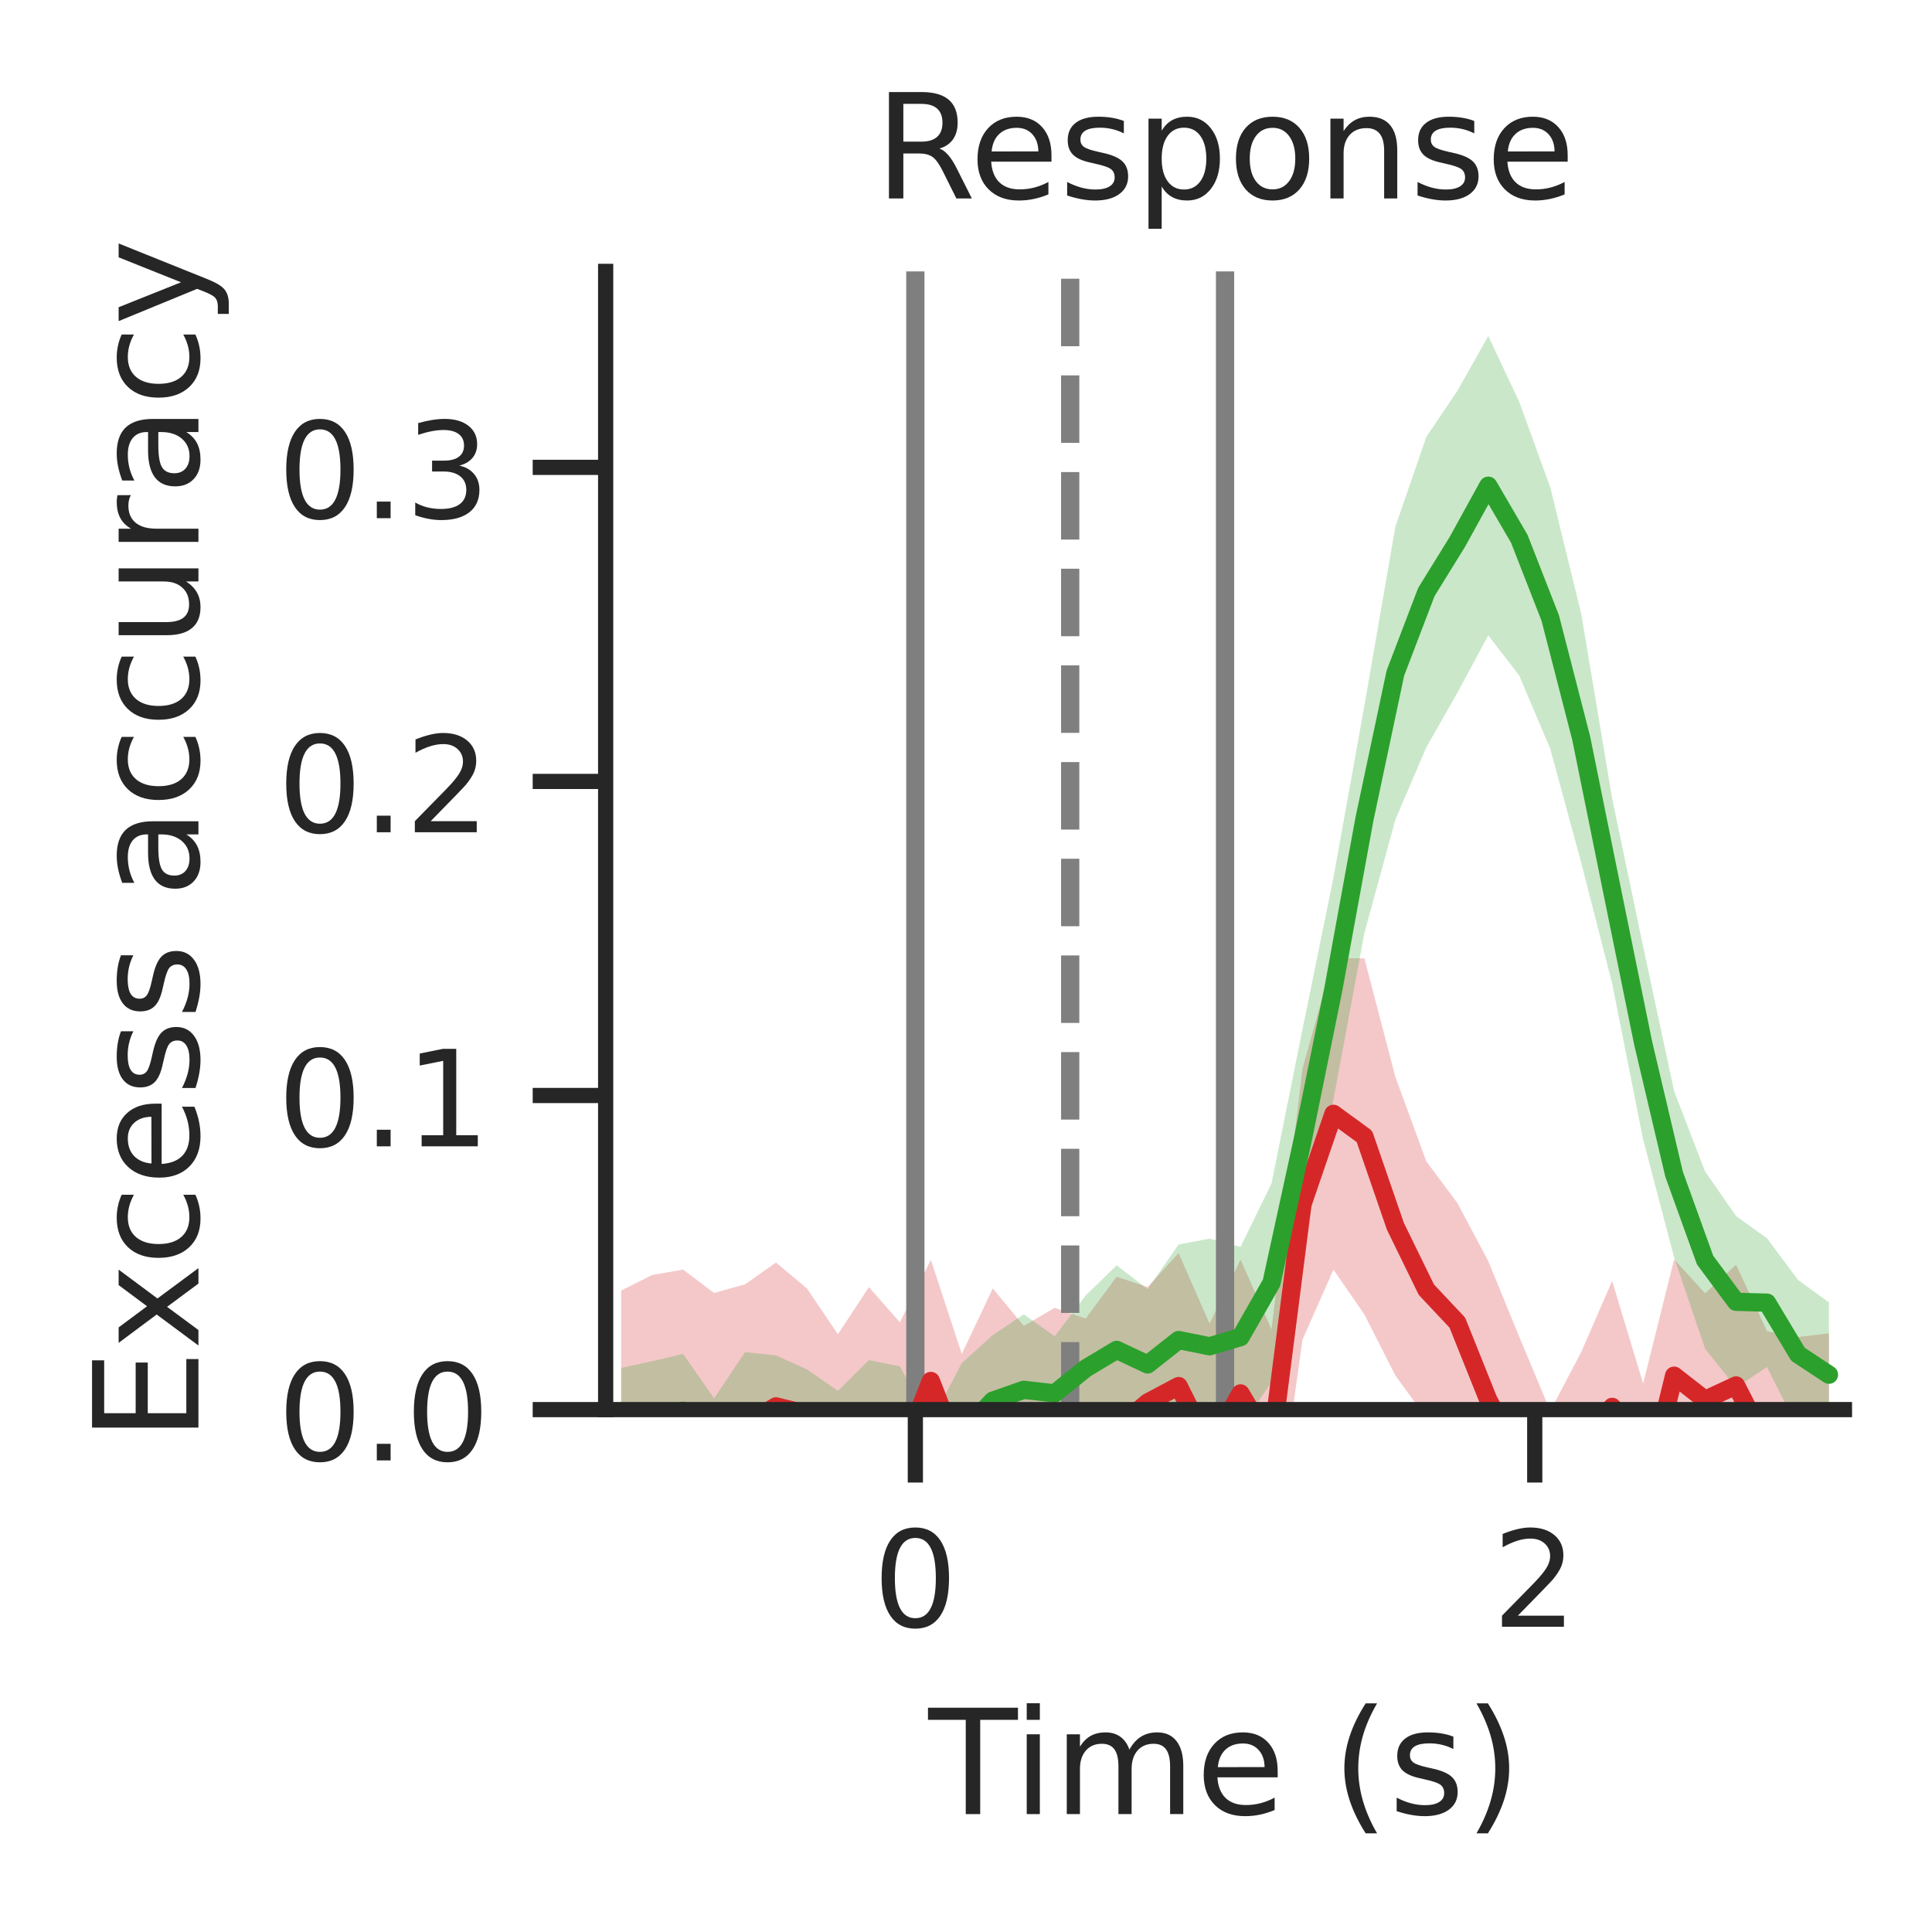
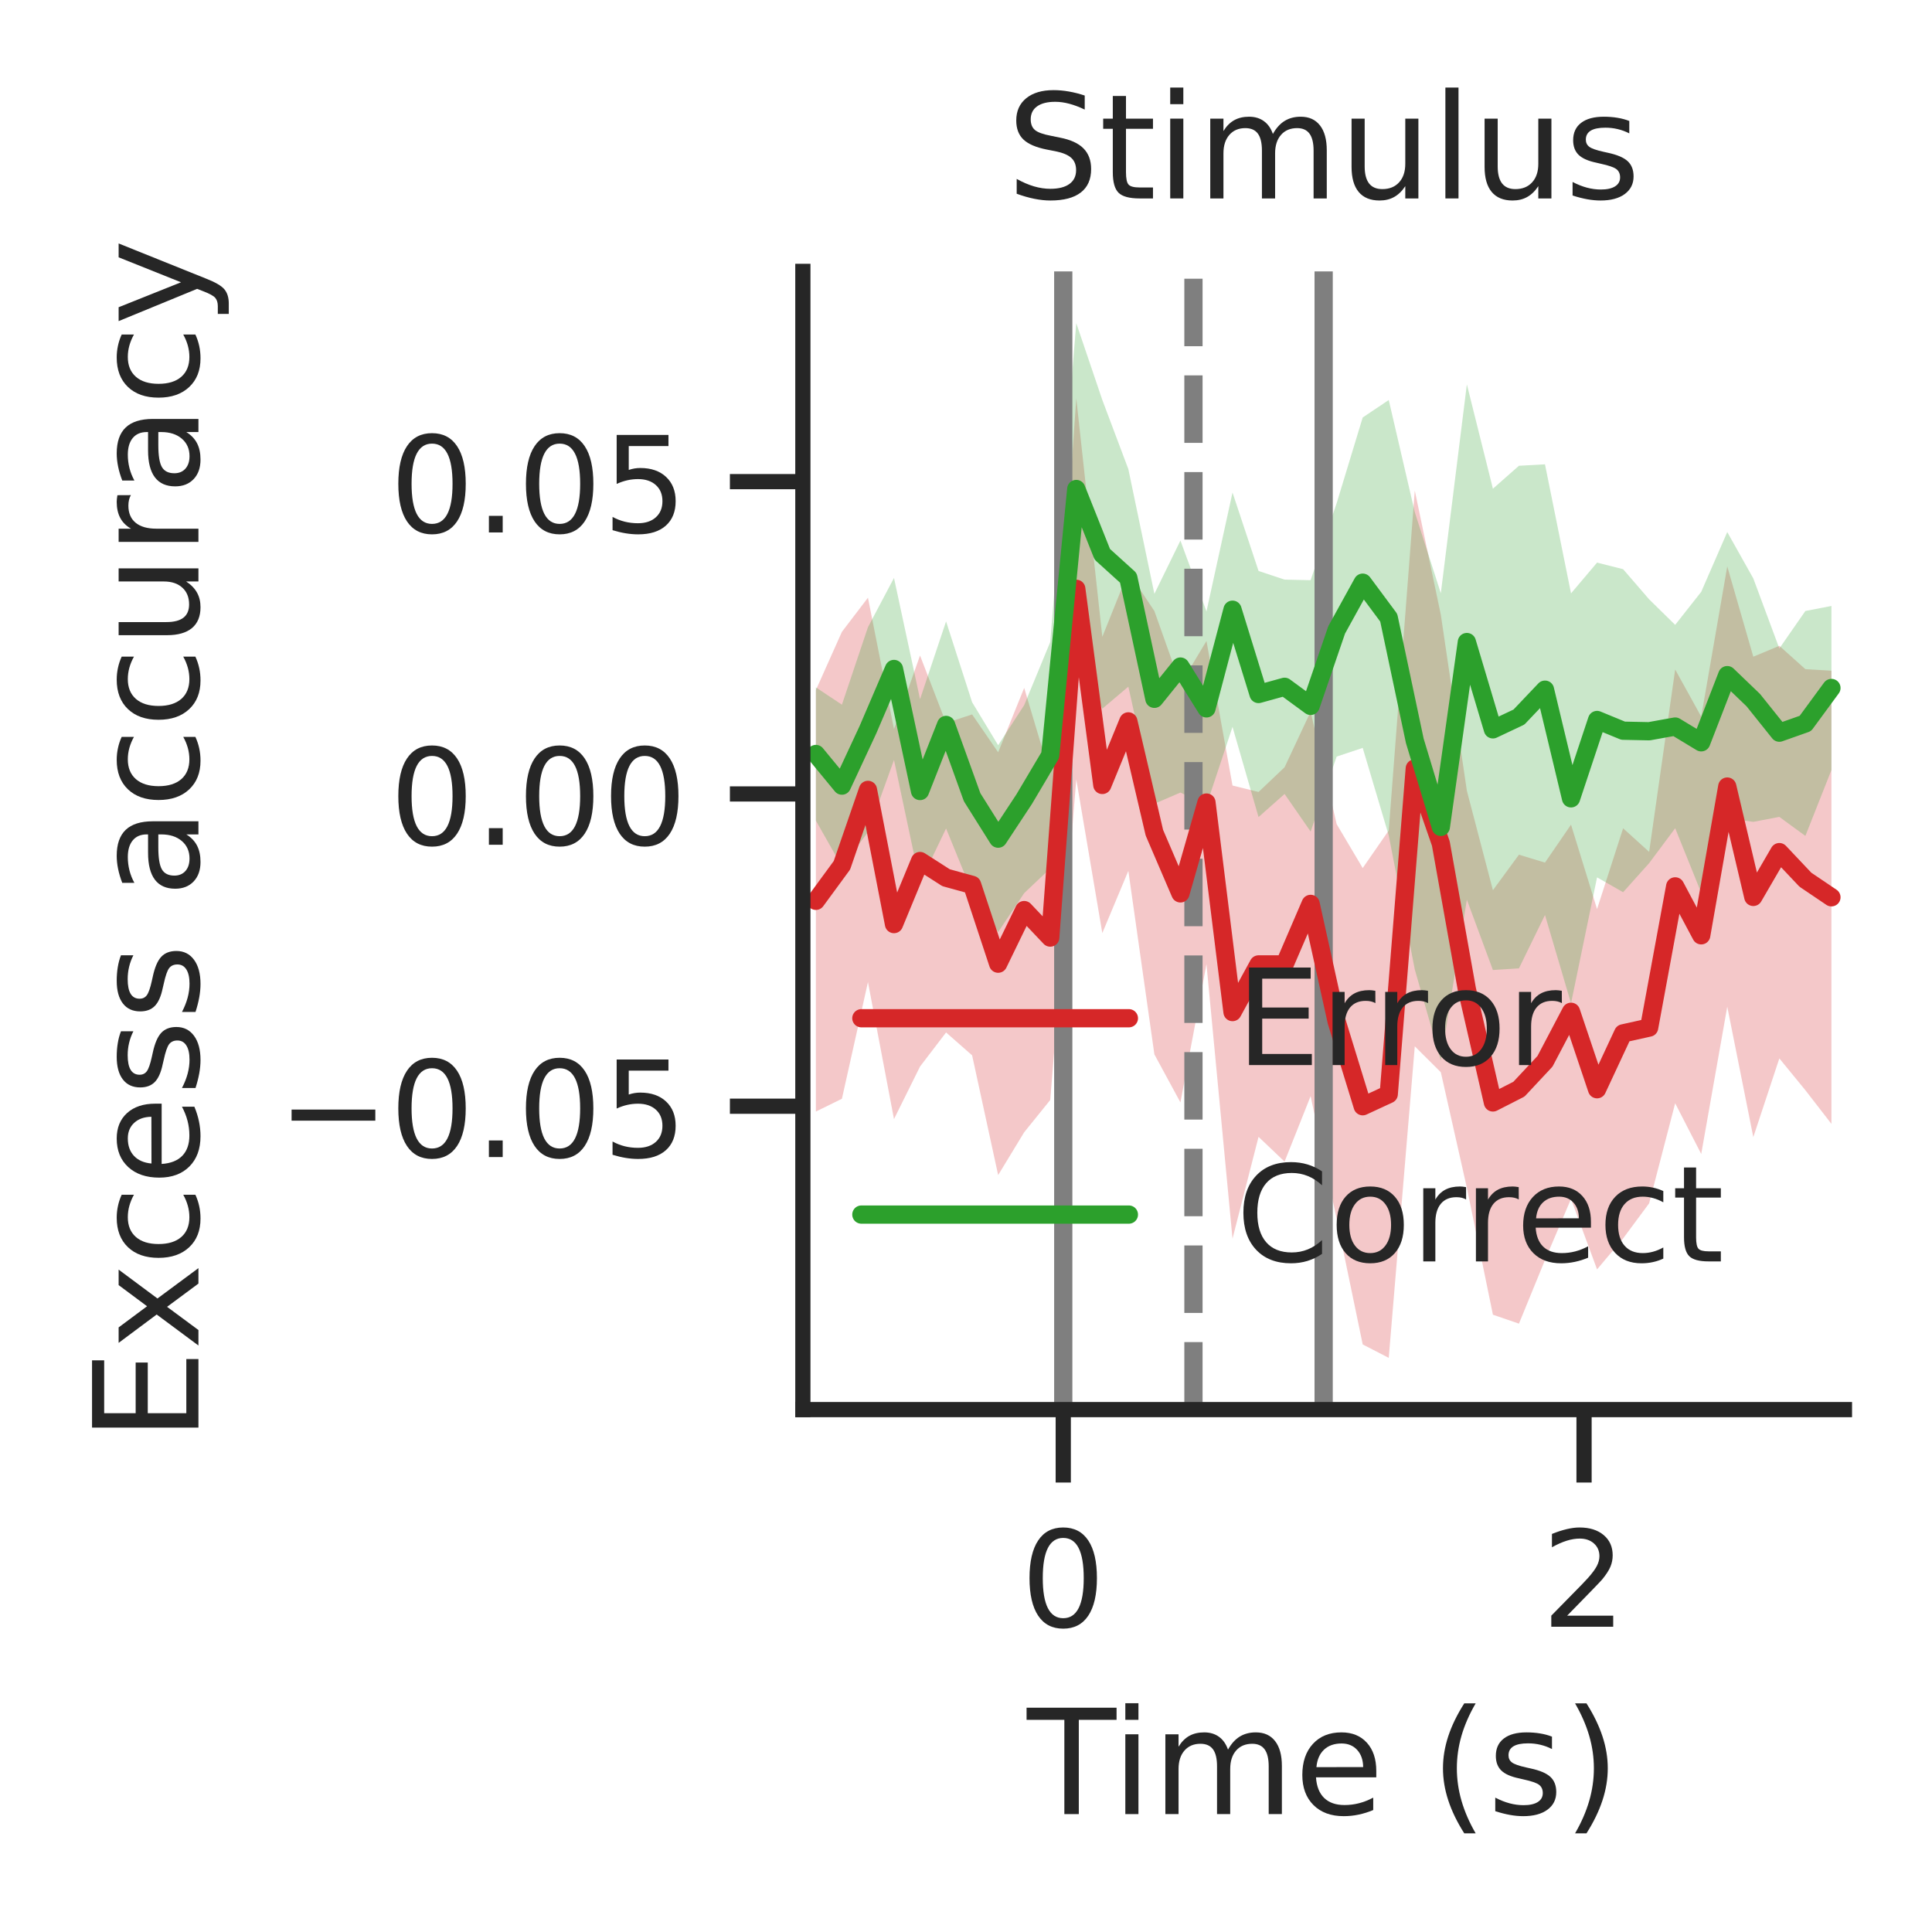
<svg xmlns="http://www.w3.org/2000/svg" xmlns:xlink="http://www.w3.org/1999/xlink" width="158.88pt" height="158.88pt" viewBox="0 0 158.88 158.88" version="1.1">
  <defs>
    <style type="text/css">*{stroke-linejoin: round; stroke-linecap: butt}</style>
  </defs>
  <g id="figure_1">
    <g id="patch_1">
      <path d="M 0 158.88  L 158.88 158.88  L 158.88 0  L 0 0  z " style="fill: #ffffff" />
    </g>
    <g id="axes_1">
      <g id="patch_2">
-         <path d="M 49.807 115.92  L 151.68 115.92  L 151.68 22.318  L 49.807 22.318  z " style="fill: #ffffff" />
+         <path d="M 66.024 115.92  L 151.68 115.92  L 151.68 22.318  L 66.024 22.318  z " style="fill: #ffffff" />
      </g>
      <g id="matplotlib.axis_1">
        <g id="xtick_1">
          <g id="line2d_1">
            <defs>
-               <path id="me5265938bd" d="M 0 0  L 0 6  " style="stroke: #262626; stroke-width: 1.25" />
-             </defs>
-             <g>
-               <use xlink:href="#me5265938bd" x="75.275" y="115.92" style="fill: #262626; stroke: #262626; stroke-width: 1.25" />
+               <path id="m638b751634" d="M 0 0  L 0 6  " style="stroke: #262626; stroke-width: 1.25" />
+             </defs>
+             <g>
+               <use xlink:href="#m638b751634" x="87.438" y="115.92" style="fill: #262626; stroke: #262626; stroke-width: 1.25" />
            </g>
          </g>
          <g id="text_1">
-             <g style="fill: #262626" transform="translate(71.7759 133.7781) scale(0.11 -0.11)">
+             <g style="fill: #262626" transform="translate(83.9382 133.7781) scale(0.11 -0.11)">
              <defs>
                <path id="DejaVuSans-30" d="M 2034 4250  Q 1547 4250 1301 3770  Q 1056 3291 1056 2328  Q 1056 1369 1301 889  Q 1547 409 2034 409  Q 2525 409 2770 889  Q 3016 1369 3016 2328  Q 3016 3291 2770 3770  Q 2525 4250 2034 4250  z M 2034 4750  Q 2819 4750 3233 4129  Q 3647 3509 3647 2328  Q 3647 1150 3233 529  Q 2819 -91 2034 -91  Q 1250 -91 836 529  Q 422 1150 422 2328  Q 422 3509 836 4129  Q 1250 4750 2034 4750  z " transform="scale(0.015625)" />
              </defs>
              <use xlink:href="#DejaVuSans-30" />
            </g>
          </g>
        </g>
        <g id="xtick_2">
          <g id="line2d_2">
            <g>
-               <use xlink:href="#me5265938bd" x="126.211" y="115.92" style="fill: #262626; stroke: #262626; stroke-width: 1.25" />
+               <use xlink:href="#m638b751634" x="130.266" y="115.92" style="fill: #262626; stroke: #262626; stroke-width: 1.25" />
            </g>
          </g>
          <g id="text_2">
-             <g style="fill: #262626" transform="translate(122.7121 133.7781) scale(0.11 -0.11)">
+             <g style="fill: #262626" transform="translate(126.7662 133.7781) scale(0.11 -0.11)">
              <defs>
                <path id="DejaVuSans-32" d="M 1228 531  L 3431 531  L 3431 0  L 469 0  L 469 531  Q 828 903 1448 1529  Q 2069 2156 2228 2338  Q 2531 2678 2651 2914  Q 2772 3150 2772 3378  Q 2772 3750 2511 3984  Q 2250 4219 1831 4219  Q 1534 4219 1204 4116  Q 875 4013 500 3803  L 500 4441  Q 881 4594 1212 4672  Q 1544 4750 1819 4750  Q 2544 4750 2975 4387  Q 3406 4025 3406 3419  Q 3406 3131 3298 2873  Q 3191 2616 2906 2266  Q 2828 2175 2409 1742  Q 1991 1309 1228 531  z " transform="scale(0.015625)" />
              </defs>
              <use xlink:href="#DejaVuSans-32" />
            </g>
          </g>
        </g>
        <g id="text_3">
-           <g style="fill: #262626" transform="translate(76.34867 149.1839) scale(0.12 -0.12)">
+           <g style="fill: #262626" transform="translate(84.45687 149.1839) scale(0.12 -0.12)">
            <defs>
              <path id="DejaVuSans-54" d="M -19 4666  L 3928 4666  L 3928 4134  L 2272 4134  L 2272 0  L 1638 0  L 1638 4134  L -19 4134  L -19 4666  z " transform="scale(0.015625)" />
              <path id="DejaVuSans-69" d="M 603 3500  L 1178 3500  L 1178 0  L 603 0  L 603 3500  z M 603 4863  L 1178 4863  L 1178 4134  L 603 4134  L 603 4863  z " transform="scale(0.015625)" />
              <path id="DejaVuSans-6d" d="M 3328 2828  Q 3544 3216 3844 3400  Q 4144 3584 4550 3584  Q 5097 3584 5394 3201  Q 5691 2819 5691 2113  L 5691 0  L 5113 0  L 5113 2094  Q 5113 2597 4934 2840  Q 4756 3084 4391 3084  Q 3944 3084 3684 2787  Q 3425 2491 3425 1978  L 3425 0  L 2847 0  L 2847 2094  Q 2847 2600 2669 2842  Q 2491 3084 2119 3084  Q 1678 3084 1418 2786  Q 1159 2488 1159 1978  L 1159 0  L 581 0  L 581 3500  L 1159 3500  L 1159 2956  Q 1356 3278 1631 3431  Q 1906 3584 2284 3584  Q 2666 3584 2933 3390  Q 3200 3197 3328 2828  z " transform="scale(0.015625)" />
              <path id="DejaVuSans-65" d="M 3597 1894  L 3597 1613  L 953 1613  Q 991 1019 1311 708  Q 1631 397 2203 397  Q 2534 397 2845 478  Q 3156 559 3463 722  L 3463 178  Q 3153 47 2828 -22  Q 2503 -91 2169 -91  Q 1331 -91 842 396  Q 353 884 353 1716  Q 353 2575 817 3079  Q 1281 3584 2069 3584  Q 2775 3584 3186 3129  Q 3597 2675 3597 1894  z M 3022 2063  Q 3016 2534 2758 2815  Q 2500 3097 2075 3097  Q 1594 3097 1305 2825  Q 1016 2553 972 2059  L 3022 2063  z " transform="scale(0.015625)" />
              <path id="DejaVuSans-20" transform="scale(0.015625)" />
              <path id="DejaVuSans-28" d="M 1984 4856  Q 1566 4138 1362 3434  Q 1159 2731 1159 2009  Q 1159 1288 1364 580  Q 1569 -128 1984 -844  L 1484 -844  Q 1016 -109 783 600  Q 550 1309 550 2009  Q 550 2706 781 3412  Q 1013 4119 1484 4856  L 1984 4856  z " transform="scale(0.015625)" />
              <path id="DejaVuSans-73" d="M 2834 3397  L 2834 2853  Q 2591 2978 2328 3040  Q 2066 3103 1784 3103  Q 1356 3103 1142 2972  Q 928 2841 928 2578  Q 928 2378 1081 2264  Q 1234 2150 1697 2047  L 1894 2003  Q 2506 1872 2764 1633  Q 3022 1394 3022 966  Q 3022 478 2636 193  Q 2250 -91 1575 -91  Q 1294 -91 989 -36  Q 684 19 347 128  L 347 722  Q 666 556 975 473  Q 1284 391 1588 391  Q 1994 391 2212 530  Q 2431 669 2431 922  Q 2431 1156 2273 1281  Q 2116 1406 1581 1522  L 1381 1569  Q 847 1681 609 1914  Q 372 2147 372 2553  Q 372 3047 722 3315  Q 1072 3584 1716 3584  Q 2034 3584 2315 3537  Q 2597 3491 2834 3397  z " transform="scale(0.015625)" />
              <path id="DejaVuSans-29" d="M 513 4856  L 1013 4856  Q 1481 4119 1714 3412  Q 1947 2706 1947 2009  Q 1947 1309 1714 600  Q 1481 -109 1013 -844  L 513 -844  Q 928 -128 1133 580  Q 1338 1288 1338 2009  Q 1338 2731 1133 3434  Q 928 4138 513 4856  z " transform="scale(0.015625)" />
            </defs>
            <use xlink:href="#DejaVuSans-54" />
            <use xlink:href="#DejaVuSans-69" transform="translate(57.95898 0)" />
            <use xlink:href="#DejaVuSans-6d" transform="translate(85.74219 0)" />
            <use xlink:href="#DejaVuSans-65" transform="translate(183.1543 0)" />
            <use xlink:href="#DejaVuSans-20" transform="translate(244.6777 0)" />
            <use xlink:href="#DejaVuSans-28" transform="translate(276.4648 0)" />
            <use xlink:href="#DejaVuSans-73" transform="translate(315.4785 0)" />
            <use xlink:href="#DejaVuSans-29" transform="translate(367.5781 0)" />
          </g>
        </g>
      </g>
      <g id="matplotlib.axis_2">
        <g id="ytick_1">
          <g id="line2d_3">
            <defs>
-               <path id="md3e8860879" d="M 0 0  L -6 0  " style="stroke: #262626; stroke-width: 1.25" />
-             </defs>
-             <g>
-               <use xlink:href="#md3e8860879" x="49.807" y="115.92" style="fill: #262626; stroke: #262626; stroke-width: 1.25" />
+               <path id="mb09b0f9b4d" d="M 0 0  L -6 0  " style="stroke: #262626; stroke-width: 1.25" />
+             </defs>
+             <g>
+               <use xlink:href="#mb09b0f9b4d" x="66.024" y="90.972" style="fill: #262626; stroke: #262626; stroke-width: 1.25" />
            </g>
          </g>
          <g id="text_4">
-             <g style="fill: #262626" transform="translate(22.81375 120.099) scale(0.11 -0.11)">
+             <g style="fill: #262626" transform="translate(22.81375 95.15128) scale(0.11 -0.11)">
              <defs>
+                 <path id="DejaVuSans-2212" d="M 678 2272  L 4684 2272  L 4684 1741  L 678 1741  L 678 2272  z " transform="scale(0.015625)" />
                <path id="DejaVuSans-2e" d="M 684 794  L 1344 794  L 1344 0  L 684 0  L 684 794  z " transform="scale(0.015625)" />
+                 <path id="DejaVuSans-35" d="M 691 4666  L 3169 4666  L 3169 4134  L 1269 4134  L 1269 2991  Q 1406 3038 1543 3061  Q 1681 3084 1819 3084  Q 2600 3084 3056 2656  Q 3513 2228 3513 1497  Q 3513 744 3044 326  Q 2575 -91 1722 -91  Q 1428 -91 1123 -41  Q 819 9 494 109  L 494 744  Q 775 591 1075 516  Q 1375 441 1709 441  Q 2250 441 2565 725  Q 2881 1009 2881 1497  Q 2881 1984 2565 2268  Q 2250 2553 1709 2553  Q 1456 2553 1204 2497  Q 953 2441 691 2322  L 691 4666  z " transform="scale(0.015625)" />
              </defs>
+               <use xlink:href="#DejaVuSans-2212" />
+               <use xlink:href="#DejaVuSans-30" transform="translate(83.78906 0)" />
+               <use xlink:href="#DejaVuSans-2e" transform="translate(147.4121 0)" />
+               <use xlink:href="#DejaVuSans-30" transform="translate(179.1992 0)" />
+               <use xlink:href="#DejaVuSans-35" transform="translate(242.8223 0)" />
+             </g>
+           </g>
+         </g>
+         <g id="ytick_2">
+           <g id="line2d_4">
+             <g>
+               <use xlink:href="#mb09b0f9b4d" x="66.024" y="65.29" style="fill: #262626; stroke: #262626; stroke-width: 1.25" />
+             </g>
+           </g>
+           <g id="text_5">
+             <g style="fill: #262626" transform="translate(32.03141 69.46892) scale(0.11 -0.11)">
              <use xlink:href="#DejaVuSans-30" />
              <use xlink:href="#DejaVuSans-2e" transform="translate(63.62305 0)" />
              <use xlink:href="#DejaVuSans-30" transform="translate(95.41016 0)" />
-             </g>
-           </g>
-         </g>
-         <g id="ytick_2">
-           <g id="line2d_4">
-             <g>
-               <use xlink:href="#md3e8860879" x="49.807" y="90.091" style="fill: #262626; stroke: #262626; stroke-width: 1.25" />
-             </g>
-           </g>
-           <g id="text_5">
-             <g style="fill: #262626" transform="translate(22.81375 94.27047) scale(0.11 -0.11)">
-               <defs>
-                 <path id="DejaVuSans-31" d="M 794 531  L 1825 531  L 1825 4091  L 703 3866  L 703 4441  L 1819 4666  L 2450 4666  L 2450 531  L 3481 531  L 3481 0  L 794 0  L 794 531  z " transform="scale(0.015625)" />
-               </defs>
+               <use xlink:href="#DejaVuSans-30" transform="translate(159.0332 0)" />
+             </g>
+           </g>
+         </g>
+         <g id="ytick_3">
+           <g id="line2d_5">
+             <g>
+               <use xlink:href="#mb09b0f9b4d" x="66.024" y="39.607" style="fill: #262626; stroke: #262626; stroke-width: 1.25" />
+             </g>
+           </g>
+           <g id="text_6">
+             <g style="fill: #262626" transform="translate(32.03141 43.78657) scale(0.11 -0.11)">
              <use xlink:href="#DejaVuSans-30" />
              <use xlink:href="#DejaVuSans-2e" transform="translate(63.62305 0)" />
-               <use xlink:href="#DejaVuSans-31" transform="translate(95.41016 0)" />
-             </g>
-           </g>
-         </g>
-         <g id="ytick_3">
-           <g id="line2d_5">
-             <g>
-               <use xlink:href="#md3e8860879" x="49.807" y="64.263" style="fill: #262626; stroke: #262626; stroke-width: 1.25" />
-             </g>
-           </g>
-           <g id="text_6">
-             <g style="fill: #262626" transform="translate(22.81375 68.44197) scale(0.11 -0.11)">
-               <use xlink:href="#DejaVuSans-30" />
-               <use xlink:href="#DejaVuSans-2e" transform="translate(63.62305 0)" />
-               <use xlink:href="#DejaVuSans-32" transform="translate(95.41016 0)" />
-             </g>
-           </g>
-         </g>
-         <g id="ytick_4">
-           <g id="line2d_6">
-             <g>
-               <use xlink:href="#md3e8860879" x="49.807" y="38.434" style="fill: #262626; stroke: #262626; stroke-width: 1.25" />
-             </g>
-           </g>
-           <g id="text_7">
-             <g style="fill: #262626" transform="translate(22.81375 42.61346) scale(0.11 -0.11)">
-               <defs>
-                 <path id="DejaVuSans-33" d="M 2597 2516  Q 3050 2419 3304 2112  Q 3559 1806 3559 1356  Q 3559 666 3084 287  Q 2609 -91 1734 -91  Q 1441 -91 1130 -33  Q 819 25 488 141  L 488 750  Q 750 597 1062 519  Q 1375 441 1716 441  Q 2309 441 2620 675  Q 2931 909 2931 1356  Q 2931 1769 2642 2001  Q 2353 2234 1838 2234  L 1294 2234  L 1294 2753  L 1863 2753  Q 2328 2753 2575 2939  Q 2822 3125 2822 3475  Q 2822 3834 2567 4026  Q 2313 4219 1838 4219  Q 1578 4219 1281 4162  Q 984 4106 628 3988  L 628 4550  Q 988 4650 1302 4700  Q 1616 4750 1894 4750  Q 2613 4750 3031 4423  Q 3450 4097 3450 3541  Q 3450 3153 3228 2886  Q 3006 2619 2597 2516  z " transform="scale(0.015625)" />
-               </defs>
-               <use xlink:href="#DejaVuSans-30" />
-               <use xlink:href="#DejaVuSans-2e" transform="translate(63.62305 0)" />
-               <use xlink:href="#DejaVuSans-33" transform="translate(95.41016 0)" />
-             </g>
-           </g>
-         </g>
-         <g id="text_8">
+               <use xlink:href="#DejaVuSans-30" transform="translate(95.41016 0)" />
+               <use xlink:href="#DejaVuSans-35" transform="translate(159.0332 0)" />
+             </g>
+           </g>
+         </g>
+         <g id="text_7">
          <g style="fill: #262626" transform="translate(16.31812 118.5768) rotate(-90) scale(0.12 -0.12)">
            <defs>
              <path id="DejaVuSans-45" d="M 628 4666  L 3578 4666  L 3578 4134  L 1259 4134  L 1259 2753  L 3481 2753  L 3481 2222  L 1259 2222  L 1259 531  L 3634 531  L 3634 0  L 628 0  L 628 4666  z " transform="scale(0.015625)" />
              <path id="DejaVuSans-78" d="M 3513 3500  L 2247 1797  L 3578 0  L 2900 0  L 1881 1375  L 863 0  L 184 0  L 1544 1831  L 300 3500  L 978 3500  L 1906 2253  L 2834 3500  L 3513 3500  z " transform="scale(0.015625)" />
              <path id="DejaVuSans-63" d="M 3122 3366  L 3122 2828  Q 2878 2963 2633 3030  Q 2388 3097 2138 3097  Q 1578 3097 1268 2742  Q 959 2388 959 1747  Q 959 1106 1268 751  Q 1578 397 2138 397  Q 2388 397 2633 464  Q 2878 531 3122 666  L 3122 134  Q 2881 22 2623 -34  Q 2366 -91 2075 -91  Q 1284 -91 818 406  Q 353 903 353 1747  Q 353 2603 823 3093  Q 1294 3584 2113 3584  Q 2378 3584 2631 3529  Q 2884 3475 3122 3366  z " transform="scale(0.015625)" />
              <path id="DejaVuSans-61" d="M 2194 1759  Q 1497 1759 1228 1600  Q 959 1441 959 1056  Q 959 750 1161 570  Q 1363 391 1709 391  Q 2188 391 2477 730  Q 2766 1069 2766 1631  L 2766 1759  L 2194 1759  z M 3341 1997  L 3341 0  L 2766 0  L 2766 531  Q 2569 213 2275 61  Q 1981 -91 1556 -91  Q 1019 -91 701 211  Q 384 513 384 1019  Q 384 1609 779 1909  Q 1175 2209 1959 2209  L 2766 2209  L 2766 2266  Q 2766 2663 2505 2880  Q 2244 3097 1772 3097  Q 1472 3097 1187 3025  Q 903 2953 641 2809  L 641 3341  Q 956 3463 1253 3523  Q 1550 3584 1831 3584  Q 2591 3584 2966 3190  Q 3341 2797 3341 1997  z " transform="scale(0.015625)" />
              <path id="DejaVuSans-75" d="M 544 1381  L 544 3500  L 1119 3500  L 1119 1403  Q 1119 906 1312 657  Q 1506 409 1894 409  Q 2359 409 2629 706  Q 2900 1003 2900 1516  L 2900 3500  L 3475 3500  L 3475 0  L 2900 0  L 2900 538  Q 2691 219 2414 64  Q 2138 -91 1772 -91  Q 1169 -91 856 284  Q 544 659 544 1381  z M 1991 3584  L 1991 3584  z " transform="scale(0.015625)" />
              <path id="DejaVuSans-72" d="M 2631 2963  Q 2534 3019 2420 3045  Q 2306 3072 2169 3072  Q 1681 3072 1420 2755  Q 1159 2438 1159 1844  L 1159 0  L 581 0  L 581 3500  L 1159 3500  L 1159 2956  Q 1341 3275 1631 3429  Q 1922 3584 2338 3584  Q 2397 3584 2469 3576  Q 2541 3569 2628 3553  L 2631 2963  z " transform="scale(0.015625)" />
              <path id="DejaVuSans-79" d="M 2059 -325  Q 1816 -950 1584 -1140  Q 1353 -1331 966 -1331  L 506 -1331  L 506 -850  L 844 -850  Q 1081 -850 1212 -737  Q 1344 -625 1503 -206  L 1606 56  L 191 3500  L 800 3500  L 1894 763  L 2988 3500  L 3597 3500  L 2059 -325  z " transform="scale(0.015625)" />
            </defs>
            <use xlink:href="#DejaVuSans-45" />
            <use xlink:href="#DejaVuSans-78" transform="translate(63.18359 0)" />
            <use xlink:href="#DejaVuSans-63" transform="translate(120.6133 0)" />
            <use xlink:href="#DejaVuSans-65" transform="translate(175.5938 0)" />
            <use xlink:href="#DejaVuSans-73" transform="translate(237.1172 0)" />
            <use xlink:href="#DejaVuSans-73" transform="translate(289.2168 0)" />
            <use xlink:href="#DejaVuSans-20" transform="translate(341.3164 0)" />
            <use xlink:href="#DejaVuSans-61" transform="translate(373.1035 0)" />
            <use xlink:href="#DejaVuSans-63" transform="translate(434.3828 0)" />
            <use xlink:href="#DejaVuSans-63" transform="translate(489.3633 0)" />
            <use xlink:href="#DejaVuSans-75" transform="translate(544.3438 0)" />
            <use xlink:href="#DejaVuSans-72" transform="translate(607.7227 0)" />
            <use xlink:href="#DejaVuSans-61" transform="translate(648.8359 0)" />
            <use xlink:href="#DejaVuSans-63" transform="translate(710.1152 0)" />
            <use xlink:href="#DejaVuSans-79" transform="translate(765.0957 0)" />
          </g>
        </g>
      </g>
      <g id="FillBetweenPolyCollection_1">
-         <path d="M 51.081 106.129  L 51.081 128.11  L 53.627 129.504  L 56.174 127.921  L 58.721 128.548  L 61.268 128.716  L 63.815 127.481  L 66.361 126.605  L 68.908 131.069  L 71.455 128.569  L 74.002 131.251  L 76.549 123.528  L 79.095 128.796  L 81.642 126.83  L 84.189 131.016  L 86.736 127.305  L 89.283 131.343  L 91.83 129.993  L 94.376 124.831  L 96.923 124.922  L 99.47 129.256  L 102.017 125.595  L 104.564 128.427  L 107.11 110.175  L 109.657 104.411  L 112.204 108.101  L 114.751 113.12  L 117.298 116.607  L 119.844 118.608  L 122.391 126.528  L 124.938 129.623  L 127.485 132.582  L 130.032 131.103  L 132.578 126.052  L 135.125 133.22  L 137.672 122.695  L 140.219 123.886  L 142.766 123.862  L 145.312 128.331  L 147.859 133.977  L 150.406 129.709  L 150.406 109.645  L 150.406 109.645  L 147.859 109.956  L 145.312 109.471  L 142.766 104.007  L 140.219 106.351  L 137.672 103.565  L 135.125 113.779  L 132.578 105.341  L 130.032 111.19  L 127.485 116.034  L 124.938 109.935  L 122.391 103.711  L 119.844 98.923  L 117.298 95.512  L 114.751 88.569  L 112.204 78.816  L 109.657 78.782  L 107.11 87.883  L 104.564 109.323  L 102.017 103.579  L 99.47 108.853  L 96.923 103.048  L 94.376 105.845  L 91.83 104.991  L 89.283 108.435  L 86.736 107.549  L 84.189 109.035  L 81.642 105.951  L 79.095 111.346  L 76.549 103.599  L 74.002 108.744  L 71.455 105.845  L 68.908 109.725  L 66.361 105.956  L 63.815 103.826  L 61.268 105.616  L 58.721 106.328  L 56.174 104.405  L 53.627 104.853  L 51.081 106.129  z " clip-path="url(#pcabe5a7b31)" style="fill: #d62728; fill-opacity: 0.25" />
+         <path d="M 67.094 56.75  L 67.094 91.411  L 69.236 90.359  L 71.377 80.762  L 73.518 92.029  L 75.66 87.709  L 77.801 84.905  L 79.943 86.786  L 82.084 96.634  L 84.225 93.112  L 86.367 90.459  L 88.508 64.089  L 90.65 76.731  L 92.791 71.616  L 94.932 86.707  L 97.074 90.658  L 99.215 79.287  L 101.357 101.86  L 103.498 93.49  L 105.639 95.527  L 107.781 90.141  L 109.922 100.24  L 112.064 110.562  L 114.205 111.665  L 116.346 86.043  L 118.488 88.176  L 120.629 97.675  L 122.771 108.116  L 124.912 108.852  L 127.053 103.62  L 129.195 98.593  L 131.336 104.389  L 133.478 101.845  L 135.619 98.956  L 137.76 90.728  L 139.902 94.898  L 142.043 82.786  L 144.185 93.511  L 146.326 87.039  L 148.467 89.655  L 150.609 92.422  L 150.609 55.156  L 150.609 55.156  L 148.467 55.029  L 146.326 53.11  L 144.185 54.005  L 142.043 46.58  L 139.902 58.934  L 137.76 55.056  L 135.619 70.055  L 133.478 68.115  L 131.336 74.759  L 129.195 67.817  L 127.053 70.937  L 124.912 70.287  L 122.771 73.207  L 120.629 65.026  L 118.488 50.556  L 116.346 40.343  L 114.205 68.296  L 112.064 71.385  L 109.922 67.774  L 107.781 58.525  L 105.639 63.096  L 103.498 65.129  L 101.357 64.599  L 99.215 52.71  L 97.074 56.278  L 94.932 50.251  L 92.791 47.033  L 90.65 52.371  L 88.508 32.753  L 86.367 63.746  L 84.225 56.571  L 82.084 61.864  L 79.943 58.752  L 77.801 59.455  L 75.66 53.907  L 73.518 59.957  L 71.377 49.153  L 69.236 51.959  L 67.094 56.75  z " clip-path="url(#pa013839533)" style="fill: #d62728; fill-opacity: 0.25" />
      </g>
      <g id="FillBetweenPolyCollection_2">
-         <path d="M 51.081 112.496  L 51.081 122.54  L 53.627 123.426  L 56.174 120.688  L 58.721 124.397  L 61.268 122.225  L 63.815 121.961  L 66.361 121.945  L 68.908 124.285  L 71.455 123.455  L 74.002 123.218  L 76.549 125.88  L 79.095 123.673  L 81.642 120.586  L 84.189 120.502  L 86.736 119.281  L 89.283 118.537  L 91.83 117.963  L 94.376 118.394  L 96.923 118.056  L 99.47 119.562  L 102.017 117.38  L 104.564 113.664  L 107.11 103.018  L 109.657 90.425  L 112.204 76.721  L 114.751 67.401  L 117.298 61.447  L 119.844 56.981  L 122.391 52.249  L 124.938 55.558  L 127.485 61.574  L 130.032 70.942  L 132.578 80.882  L 135.125 93.706  L 137.672 103.401  L 140.219 110.915  L 142.766 114.108  L 145.312 112.416  L 147.859 117.489  L 150.406 118.993  L 150.406 107.107  L 150.406 107.107  L 147.859 105.253  L 145.312 101.835  L 142.766 100.003  L 140.219 96.333  L 137.672 89.731  L 135.125 77.839  L 132.578 65.667  L 130.032 50.475  L 127.485 40.068  L 124.938 33.048  L 122.391 27.635  L 119.844 32.153  L 117.298 35.923  L 114.751 43.307  L 112.204 58.016  L 109.657 72.188  L 107.11 84.649  L 104.564 97.33  L 102.017 102.538  L 99.47 101.862  L 96.923 102.341  L 94.376 106.02  L 91.83 104.054  L 89.283 106.534  L 86.736 109.888  L 84.189 108.087  L 81.642 109.788  L 79.095 112.09  L 76.549 116.963  L 74.002 112.365  L 71.455 111.841  L 68.908 114.382  L 66.361 112.614  L 63.815 111.462  L 61.268 111.193  L 58.721 114.994  L 56.174 111.342  L 53.627 111.939  L 51.081 112.496  z " clip-path="url(#pcabe5a7b31)" style="fill: #2ca02c; fill-opacity: 0.25" />
+         <path d="M 67.094 56.527  L 67.094 67.482  L 69.236 71.262  L 71.377 68.436  L 73.518 62.498  L 75.66 72.599  L 77.801 68.13  L 79.943 73.371  L 82.084 76.649  L 84.225 73.447  L 86.367 71.416  L 88.508 53.853  L 90.65 58.28  L 92.791 56.467  L 94.932 66.098  L 97.074 65.175  L 99.215 66.227  L 101.357 59.776  L 103.498 67.191  L 105.639 65.293  L 107.781 68.385  L 109.922 62.217  L 112.064 61.503  L 114.205 68.705  L 116.346 79.723  L 118.488 87.217  L 120.629 73.987  L 122.771 79.769  L 124.912 79.635  L 127.053 75.247  L 129.195 82.507  L 131.336 72.151  L 133.478 73.372  L 135.619 70.982  L 137.76 68.11  L 139.902 73.419  L 142.043 67.286  L 144.185 67.586  L 146.326 67.177  L 148.467 68.744  L 150.609 63.323  L 150.609 49.832  L 150.609 49.832  L 148.467 50.245  L 146.326 53.327  L 144.185 47.568  L 142.043 43.754  L 139.902 48.669  L 137.76 51.386  L 135.619 49.286  L 133.478 46.808  L 131.336 46.267  L 129.195 48.798  L 127.053 38.184  L 124.912 38.303  L 122.771 40.189  L 120.629 31.611  L 118.488 48.786  L 116.346 42.117  L 114.205 32.896  L 112.064 34.331  L 109.922 41.38  L 107.781 47.713  L 105.639 47.665  L 103.498 46.954  L 101.357 40.504  L 99.215 50.283  L 97.074 44.454  L 94.932 48.836  L 92.791 38.579  L 90.65 32.891  L 88.508 26.573  L 86.367 52.799  L 84.225 57.99  L 82.084 61.284  L 79.943 57.75  L 77.801 51.102  L 75.66 57.501  L 73.518 47.528  L 71.377 51.578  L 69.236 57.951  L 67.094 56.527  z " clip-path="url(#pa013839533)" style="fill: #2ca02c; fill-opacity: 0.25" />
+       </g>
+       <g id="line2d_6">
+         <path d="M 87.438 115.92  L 87.438 22.318  " clip-path="url(#pa013839533)" style="fill: none; stroke: #7f7f7f; stroke-width: 1.5; stroke-linecap: round" />
      </g>
      <g id="line2d_7">
-         <path d="M 75.275 115.92  L 75.275 22.318  " clip-path="url(#pcabe5a7b31)" style="fill: none; stroke: #7f7f7f; stroke-width: 1.5; stroke-linecap: round" />
+         <path d="M 98.145 115.92  L 98.145 22.318  " clip-path="url(#pa013839533)" style="fill: none; stroke-dasharray: 5.55,2.4; stroke-dashoffset: 0; stroke: #7f7f7f; stroke-width: 1.5" />
      </g>
      <g id="line2d_8">
-         <path d="M 88.009 115.92  L 88.009 22.318  " clip-path="url(#pcabe5a7b31)" style="fill: none; stroke-dasharray: 5.55,2.4; stroke-dashoffset: 0; stroke: #7f7f7f; stroke-width: 1.5" />
+         <path d="M 108.852 115.92  L 108.852 22.318  " clip-path="url(#pa013839533)" style="fill: none; stroke: #7f7f7f; stroke-width: 1.5; stroke-linecap: round" />
      </g>
      <g id="line2d_9">
-         <path d="M 100.743 115.92  L 100.743 22.318  " clip-path="url(#pcabe5a7b31)" style="fill: none; stroke: #7f7f7f; stroke-width: 1.5; stroke-linecap: round" />
+         <path d="M 67.094 74.08  L 69.236 71.159  L 71.377 64.958  L 73.518 75.993  L 75.66 70.808  L 77.801 72.18  L 79.943 72.769  L 82.084 79.249  L 84.225 74.842  L 86.367 77.102  L 88.508 48.421  L 90.65 64.551  L 92.791 59.324  L 94.932 68.479  L 97.074 73.468  L 99.215 65.998  L 101.357 83.229  L 103.498 79.31  L 105.639 79.311  L 107.781 74.333  L 109.922 84.007  L 112.064 90.973  L 114.205 89.981  L 116.346 63.193  L 118.488 69.366  L 120.629 81.35  L 122.771 90.661  L 124.912 89.569  L 127.053 87.278  L 129.195 83.205  L 131.336 89.574  L 133.478 84.98  L 135.619 84.505  L 137.76 72.892  L 139.902 76.916  L 142.043 64.683  L 144.185 73.758  L 146.326 70.075  L 148.467 72.342  L 150.609 73.789  " clip-path="url(#pa013839533)" style="fill: none; stroke: #d62728; stroke-width: 1.5; stroke-linecap: round" />
      </g>
      <g id="line2d_10">
-         <path d="M 51.081 117.119  L 53.627 117.179  L 56.174 116.163  L 58.721 117.438  L 61.268 117.166  L 63.815 115.654  L 66.361 116.281  L 68.908 120.397  L 71.455 117.207  L 74.002 119.997  L 76.549 113.564  L 79.095 120.071  L 81.642 116.39  L 84.189 120.025  L 86.736 117.427  L 89.283 119.889  L 91.83 117.492  L 94.376 115.338  L 96.923 113.985  L 99.47 119.054  L 102.017 114.587  L 104.564 118.875  L 107.11 99.029  L 109.657 91.597  L 112.204 93.458  L 114.751 100.844  L 117.298 106.059  L 119.844 108.766  L 122.391 115.12  L 124.938 119.779  L 127.485 124.308  L 130.032 121.147  L 132.578 115.697  L 135.125 123.499  L 137.672 113.13  L 140.219 115.119  L 142.766 113.934  L 145.312 118.901  L 147.859 121.966  L 150.406 119.677  " clip-path="url(#pcabe5a7b31)" style="fill: none; stroke: #d62728; stroke-width: 1.5; stroke-linecap: round" />
-       </g>
-       <g id="line2d_11">
-         <path d="M 51.081 117.518  L 53.627 117.682  L 56.174 116.015  L 58.721 119.696  L 61.268 116.709  L 63.815 116.712  L 66.361 117.28  L 68.908 119.333  L 71.455 117.648  L 74.002 117.792  L 76.549 121.422  L 79.095 117.882  L 81.642 115.187  L 84.189 114.294  L 86.736 114.585  L 89.283 112.535  L 91.83 111.009  L 94.376 112.207  L 96.923 110.199  L 99.47 110.712  L 102.017 109.959  L 104.564 105.497  L 107.11 93.834  L 109.657 81.306  L 112.204 67.368  L 114.751 55.354  L 117.298 48.685  L 119.844 44.567  L 122.391 39.942  L 124.938 44.303  L 127.485 50.821  L 130.032 60.709  L 132.578 73.275  L 135.125 85.772  L 137.672 96.566  L 140.219 103.624  L 142.766 107.055  L 145.312 107.126  L 147.859 111.371  L 150.406 113.05  " clip-path="url(#pcabe5a7b31)" style="fill: none; stroke: #2ca02c; stroke-width: 1.5; stroke-linecap: round" />
+         <path d="M 67.094 62.005  L 69.236 64.606  L 71.377 60.007  L 73.518 55.013  L 75.66 65.05  L 77.801 59.616  L 79.943 65.56  L 82.084 68.967  L 84.225 65.719  L 86.367 62.108  L 88.508 40.213  L 90.65 45.585  L 92.791 47.523  L 94.932 57.467  L 97.074 54.815  L 99.215 58.255  L 101.357 50.14  L 103.498 57.072  L 105.639 56.479  L 107.781 58.049  L 109.922 51.798  L 112.064 47.917  L 114.205 50.801  L 116.346 60.92  L 118.488 68.002  L 120.629 52.799  L 122.771 59.979  L 124.912 58.969  L 127.053 56.715  L 129.195 65.652  L 131.336 59.209  L 133.478 60.09  L 135.619 60.134  L 137.76 59.748  L 139.902 61.044  L 142.043 55.52  L 144.185 57.577  L 146.326 60.252  L 148.467 59.495  L 150.609 56.577  " clip-path="url(#pa013839533)" style="fill: none; stroke: #2ca02c; stroke-width: 1.5; stroke-linecap: round" />
      </g>
      <g id="patch_3">
-         <path d="M 49.807 115.92  L 49.807 22.318  " style="fill: none; stroke: #262626; stroke-width: 1.25; stroke-linejoin: miter; stroke-linecap: square" />
+         <path d="M 66.024 115.92  L 66.024 22.318  " style="fill: none; stroke: #262626; stroke-width: 1.25; stroke-linejoin: miter; stroke-linecap: square" />
      </g>
      <g id="patch_4">
-         <path d="M 49.807 115.92  L 151.68 115.92  " style="fill: none; stroke: #262626; stroke-width: 1.25; stroke-linejoin: miter; stroke-linecap: square" />
-       </g>
-       <g id="text_9">
-         <g style="fill: #262626" transform="translate(71.92648 16.31812) scale(0.12 -0.12)">
+         <path d="M 66.024 115.92  L 151.68 115.92  " style="fill: none; stroke: #262626; stroke-width: 1.25; stroke-linejoin: miter; stroke-linecap: square" />
+       </g>
+       <g id="text_8">
+         <g style="fill: #262626" transform="translate(82.78156 16.31812) scale(0.12 -0.12)">
          <defs>
-             <path id="DejaVuSans-52" d="M 2841 2188  Q 3044 2119 3236 1894  Q 3428 1669 3622 1275  L 4263 0  L 3584 0  L 2988 1197  Q 2756 1666 2539 1819  Q 2322 1972 1947 1972  L 1259 1972  L 1259 0  L 628 0  L 628 4666  L 2053 4666  Q 2853 4666 3247 4331  Q 3641 3997 3641 3322  Q 3641 2881 3436 2590  Q 3231 2300 2841 2188  z M 1259 4147  L 1259 2491  L 2053 2491  Q 2509 2491 2742 2702  Q 2975 2913 2975 3322  Q 2975 3731 2742 3939  Q 2509 4147 2053 4147  L 1259 4147  z " transform="scale(0.015625)" />
-             <path id="DejaVuSans-70" d="M 1159 525  L 1159 -1331  L 581 -1331  L 581 3500  L 1159 3500  L 1159 2969  Q 1341 3281 1617 3432  Q 1894 3584 2278 3584  Q 2916 3584 3314 3078  Q 3713 2572 3713 1747  Q 3713 922 3314 415  Q 2916 -91 2278 -91  Q 1894 -91 1617 61  Q 1341 213 1159 525  z M 3116 1747  Q 3116 2381 2855 2742  Q 2594 3103 2138 3103  Q 1681 3103 1420 2742  Q 1159 2381 1159 1747  Q 1159 1113 1420 752  Q 1681 391 2138 391  Q 2594 391 2855 752  Q 3116 1113 3116 1747  z " transform="scale(0.015625)" />
-             <path id="DejaVuSans-6f" d="M 1959 3097  Q 1497 3097 1228 2736  Q 959 2375 959 1747  Q 959 1119 1226 758  Q 1494 397 1959 397  Q 2419 397 2687 759  Q 2956 1122 2956 1747  Q 2956 2369 2687 2733  Q 2419 3097 1959 3097  z M 1959 3584  Q 2709 3584 3137 3096  Q 3566 2609 3566 1747  Q 3566 888 3137 398  Q 2709 -91 1959 -91  Q 1206 -91 779 398  Q 353 888 353 1747  Q 353 2609 779 3096  Q 1206 3584 1959 3584  z " transform="scale(0.015625)" />
-             <path id="DejaVuSans-6e" d="M 3513 2113  L 3513 0  L 2938 0  L 2938 2094  Q 2938 2591 2744 2837  Q 2550 3084 2163 3084  Q 1697 3084 1428 2787  Q 1159 2491 1159 1978  L 1159 0  L 581 0  L 581 3500  L 1159 3500  L 1159 2956  Q 1366 3272 1645 3428  Q 1925 3584 2291 3584  Q 2894 3584 3203 3211  Q 3513 2838 3513 2113  z " transform="scale(0.015625)" />
+             <path id="DejaVuSans-53" d="M 3425 4513  L 3425 3897  Q 3066 4069 2747 4153  Q 2428 4238 2131 4238  Q 1616 4238 1336 4038  Q 1056 3838 1056 3469  Q 1056 3159 1242 3001  Q 1428 2844 1947 2747  L 2328 2669  Q 3034 2534 3370 2195  Q 3706 1856 3706 1288  Q 3706 609 3251 259  Q 2797 -91 1919 -91  Q 1588 -91 1214 -16  Q 841 59 441 206  L 441 856  Q 825 641 1194 531  Q 1563 422 1919 422  Q 2459 422 2753 634  Q 3047 847 3047 1241  Q 3047 1584 2836 1778  Q 2625 1972 2144 2069  L 1759 2144  Q 1053 2284 737 2584  Q 422 2884 422 3419  Q 422 4038 858 4394  Q 1294 4750 2059 4750  Q 2388 4750 2728 4690  Q 3069 4631 3425 4513  z " transform="scale(0.015625)" />
+             <path id="DejaVuSans-74" d="M 1172 4494  L 1172 3500  L 2356 3500  L 2356 3053  L 1172 3053  L 1172 1153  Q 1172 725 1289 603  Q 1406 481 1766 481  L 2356 481  L 2356 0  L 1766 0  Q 1100 0 847 248  Q 594 497 594 1153  L 594 3053  L 172 3053  L 172 3500  L 594 3500  L 594 4494  L 1172 4494  z " transform="scale(0.015625)" />
+             <path id="DejaVuSans-6c" d="M 603 4863  L 1178 4863  L 1178 0  L 603 0  L 603 4863  z " transform="scale(0.015625)" />
          </defs>
-           <use xlink:href="#DejaVuSans-52" />
-           <use xlink:href="#DejaVuSans-65" transform="translate(64.98242 0)" />
-           <use xlink:href="#DejaVuSans-73" transform="translate(126.5059 0)" />
-           <use xlink:href="#DejaVuSans-70" transform="translate(178.6055 0)" />
-           <use xlink:href="#DejaVuSans-6f" transform="translate(242.082 0)" />
-           <use xlink:href="#DejaVuSans-6e" transform="translate(303.2637 0)" />
-           <use xlink:href="#DejaVuSans-73" transform="translate(366.6426 0)" />
-           <use xlink:href="#DejaVuSans-65" transform="translate(418.7422 0)" />
+           <use xlink:href="#DejaVuSans-53" />
+           <use xlink:href="#DejaVuSans-74" transform="translate(63.47656 0)" />
+           <use xlink:href="#DejaVuSans-69" transform="translate(102.6855 0)" />
+           <use xlink:href="#DejaVuSans-6d" transform="translate(130.4688 0)" />
+           <use xlink:href="#DejaVuSans-75" transform="translate(227.8809 0)" />
+           <use xlink:href="#DejaVuSans-6c" transform="translate(291.2598 0)" />
+           <use xlink:href="#DejaVuSans-75" transform="translate(319.043 0)" />
+           <use xlink:href="#DejaVuSans-73" transform="translate(382.4219 0)" />
+         </g>
+       </g>
+       <g id="legend_1">
+         <g id="line2d_11">
+           <path d="M 70.835 83.736  L 81.835 83.736  L 92.835 83.736  " style="fill: none; stroke: #d62728; stroke-width: 1.5; stroke-linecap: round" />
+         </g>
+         <g id="text_9">
+           <g style="fill: #262626" transform="translate(101.6347 87.58624) scale(0.11 -0.11)">
+             <defs>
+               <path id="DejaVuSans-6f" d="M 1959 3097  Q 1497 3097 1228 2736  Q 959 2375 959 1747  Q 959 1119 1226 758  Q 1494 397 1959 397  Q 2419 397 2687 759  Q 2956 1122 2956 1747  Q 2956 2369 2687 2733  Q 2419 3097 1959 3097  z M 1959 3584  Q 2709 3584 3137 3096  Q 3566 2609 3566 1747  Q 3566 888 3137 398  Q 2709 -91 1959 -91  Q 1206 -91 779 398  Q 353 888 353 1747  Q 353 2609 779 3096  Q 1206 3584 1959 3584  z " transform="scale(0.015625)" />
+             </defs>
+             <use xlink:href="#DejaVuSans-45" />
+             <use xlink:href="#DejaVuSans-72" transform="translate(63.18359 0)" />
+             <use xlink:href="#DejaVuSans-72" transform="translate(102.5469 0)" />
+             <use xlink:href="#DejaVuSans-6f" transform="translate(141.4102 0)" />
+             <use xlink:href="#DejaVuSans-72" transform="translate(202.5918 0)" />
+           </g>
+         </g>
+         <g id="line2d_12">
+           <path d="M 70.835 99.882  L 81.835 99.882  L 92.835 99.882  " style="fill: none; stroke: #2ca02c; stroke-width: 1.5; stroke-linecap: round" />
+         </g>
+         <g id="text_10">
+           <g style="fill: #262626" transform="translate(101.6347 103.7322) scale(0.11 -0.11)">
+             <defs>
+               <path id="DejaVuSans-43" d="M 4122 4306  L 4122 3641  Q 3803 3938 3442 4084  Q 3081 4231 2675 4231  Q 1875 4231 1450 3742  Q 1025 3253 1025 2328  Q 1025 1406 1450 917  Q 1875 428 2675 428  Q 3081 428 3442 575  Q 3803 722 4122 1019  L 4122 359  Q 3791 134 3420 21  Q 3050 -91 2638 -91  Q 1578 -91 968 557  Q 359 1206 359 2328  Q 359 3453 968 4101  Q 1578 4750 2638 4750  Q 3056 4750 3426 4639  Q 3797 4528 4122 4306  z " transform="scale(0.015625)" />
+             </defs>
+             <use xlink:href="#DejaVuSans-43" />
+             <use xlink:href="#DejaVuSans-6f" transform="translate(69.82422 0)" />
+             <use xlink:href="#DejaVuSans-72" transform="translate(131.0059 0)" />
+             <use xlink:href="#DejaVuSans-72" transform="translate(170.3691 0)" />
+             <use xlink:href="#DejaVuSans-65" transform="translate(209.2324 0)" />
+             <use xlink:href="#DejaVuSans-63" transform="translate(270.7559 0)" />
+             <use xlink:href="#DejaVuSans-74" transform="translate(325.7363 0)" />
+           </g>
        </g>
      </g>
    </g>
  </g>
  <defs>
-     <clipPath id="pcabe5a7b31">
-       <rect x="49.807" y="22.318" width="101.872" height="93.602" />
+     <clipPath id="pa013839533">
+       <rect x="66.024" y="22.318" width="85.656" height="93.602" />
    </clipPath>
  </defs>
</svg>
